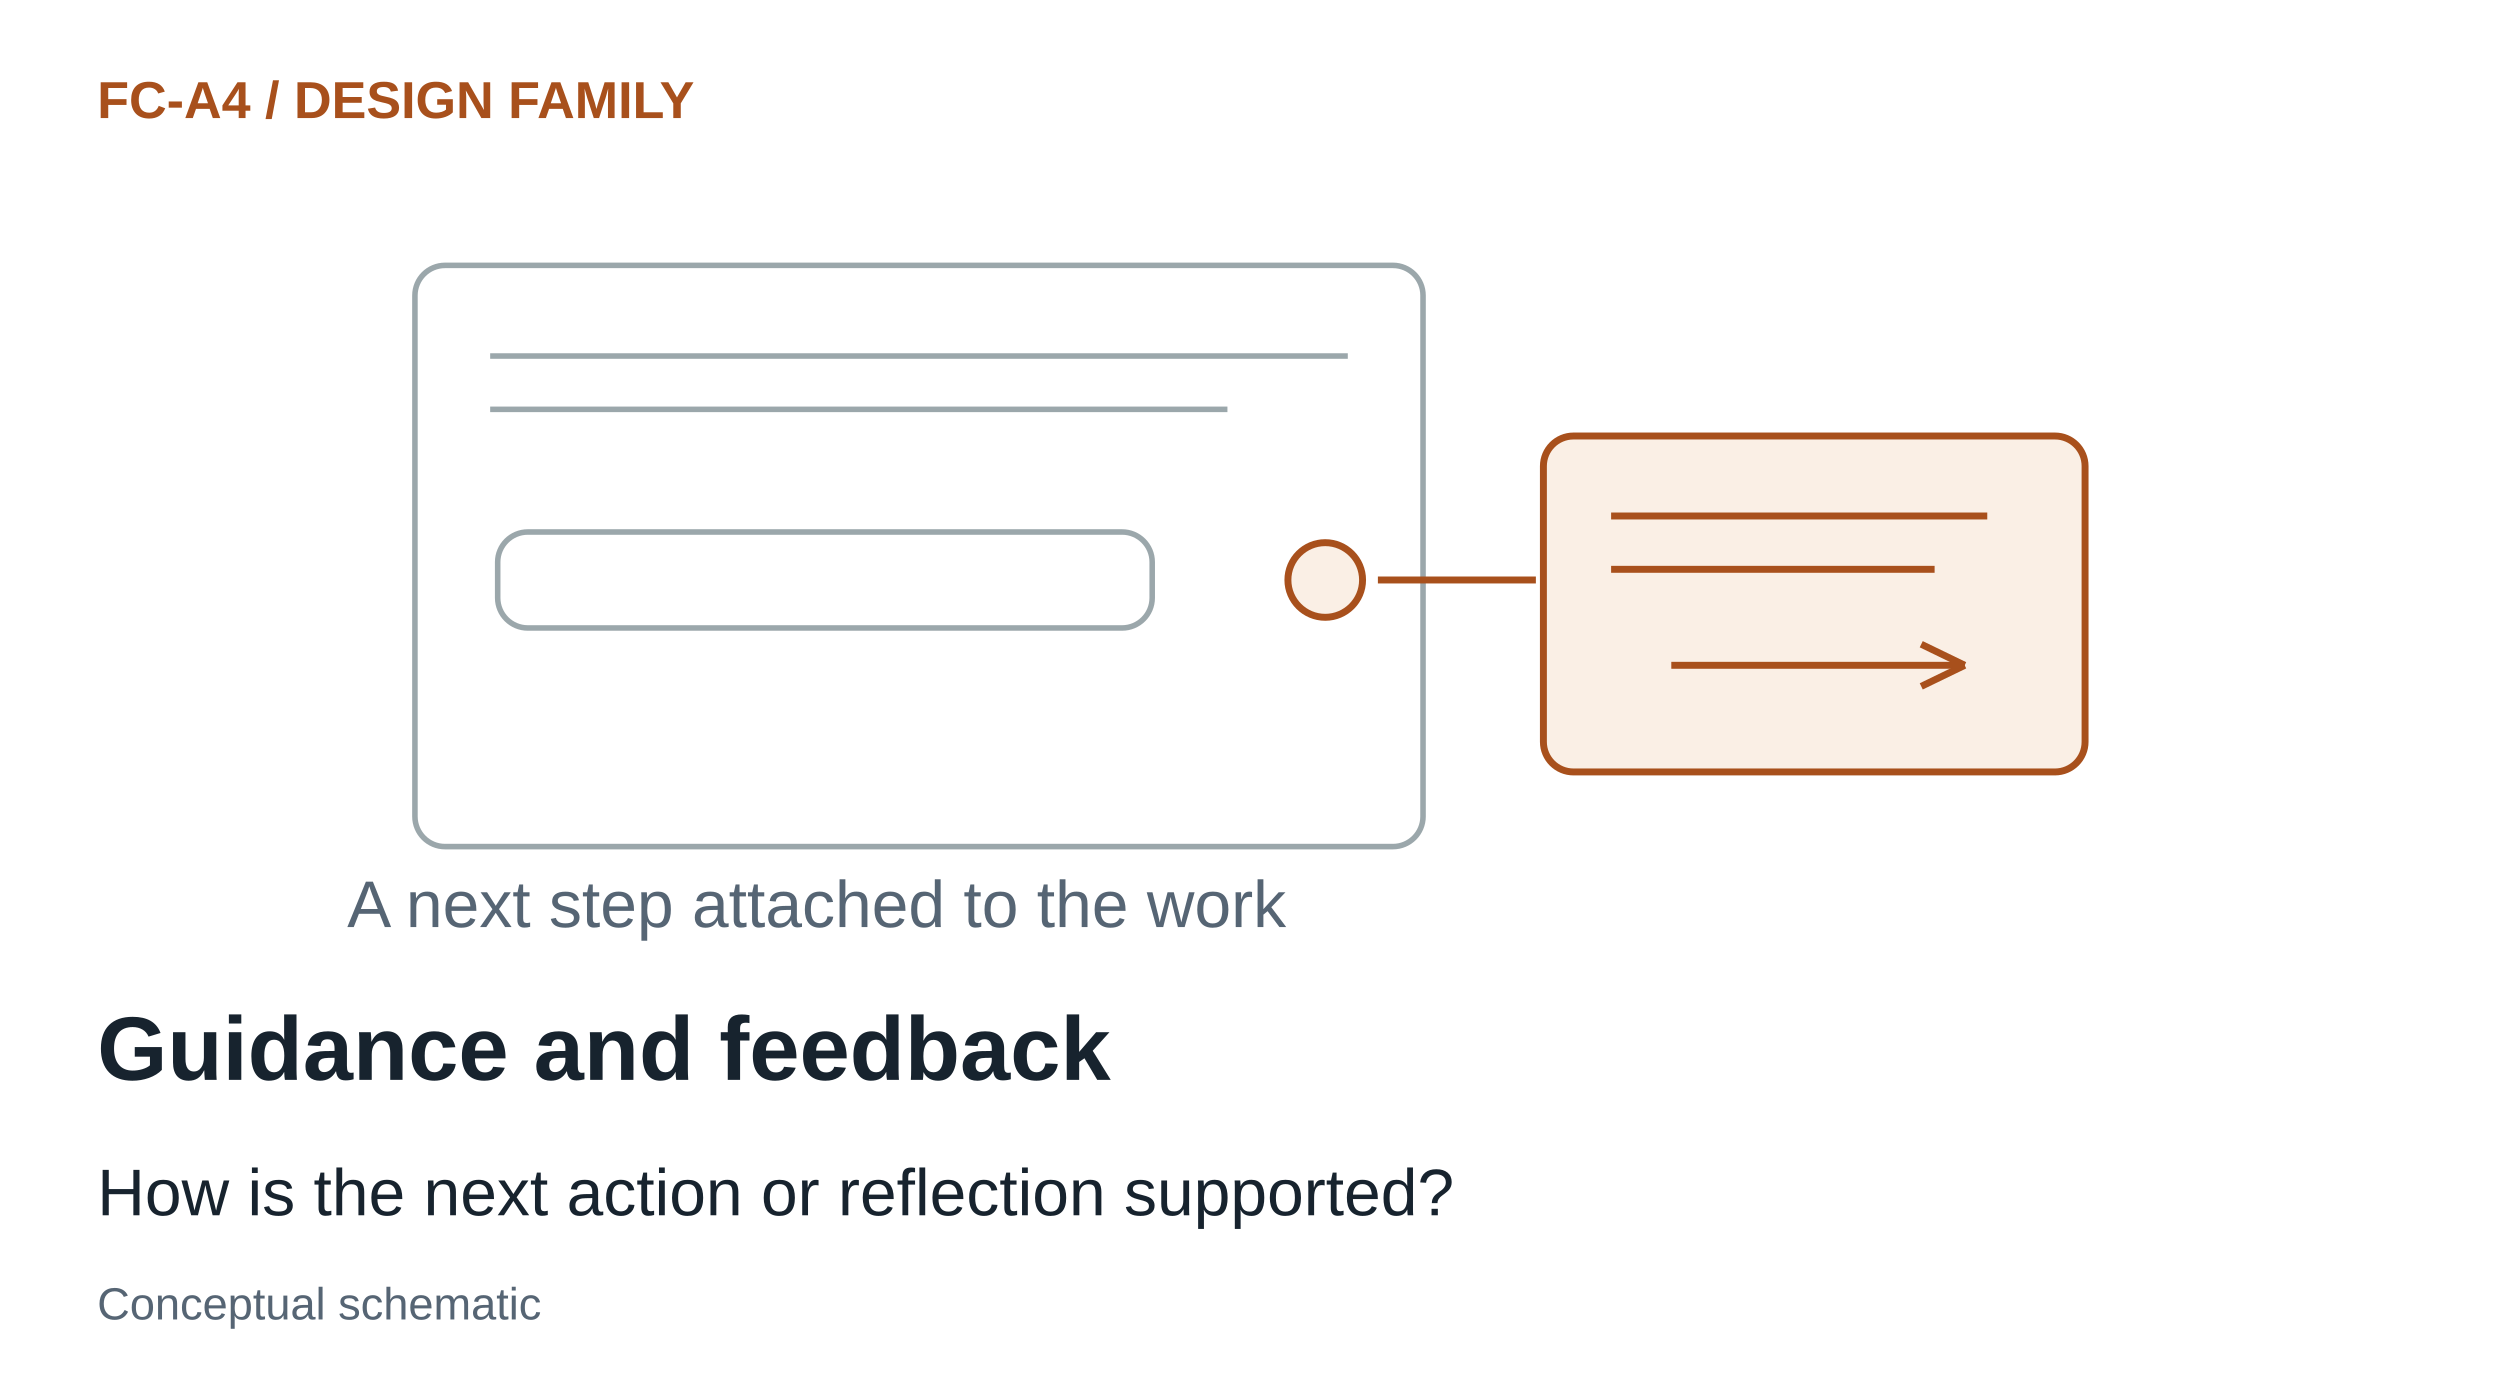
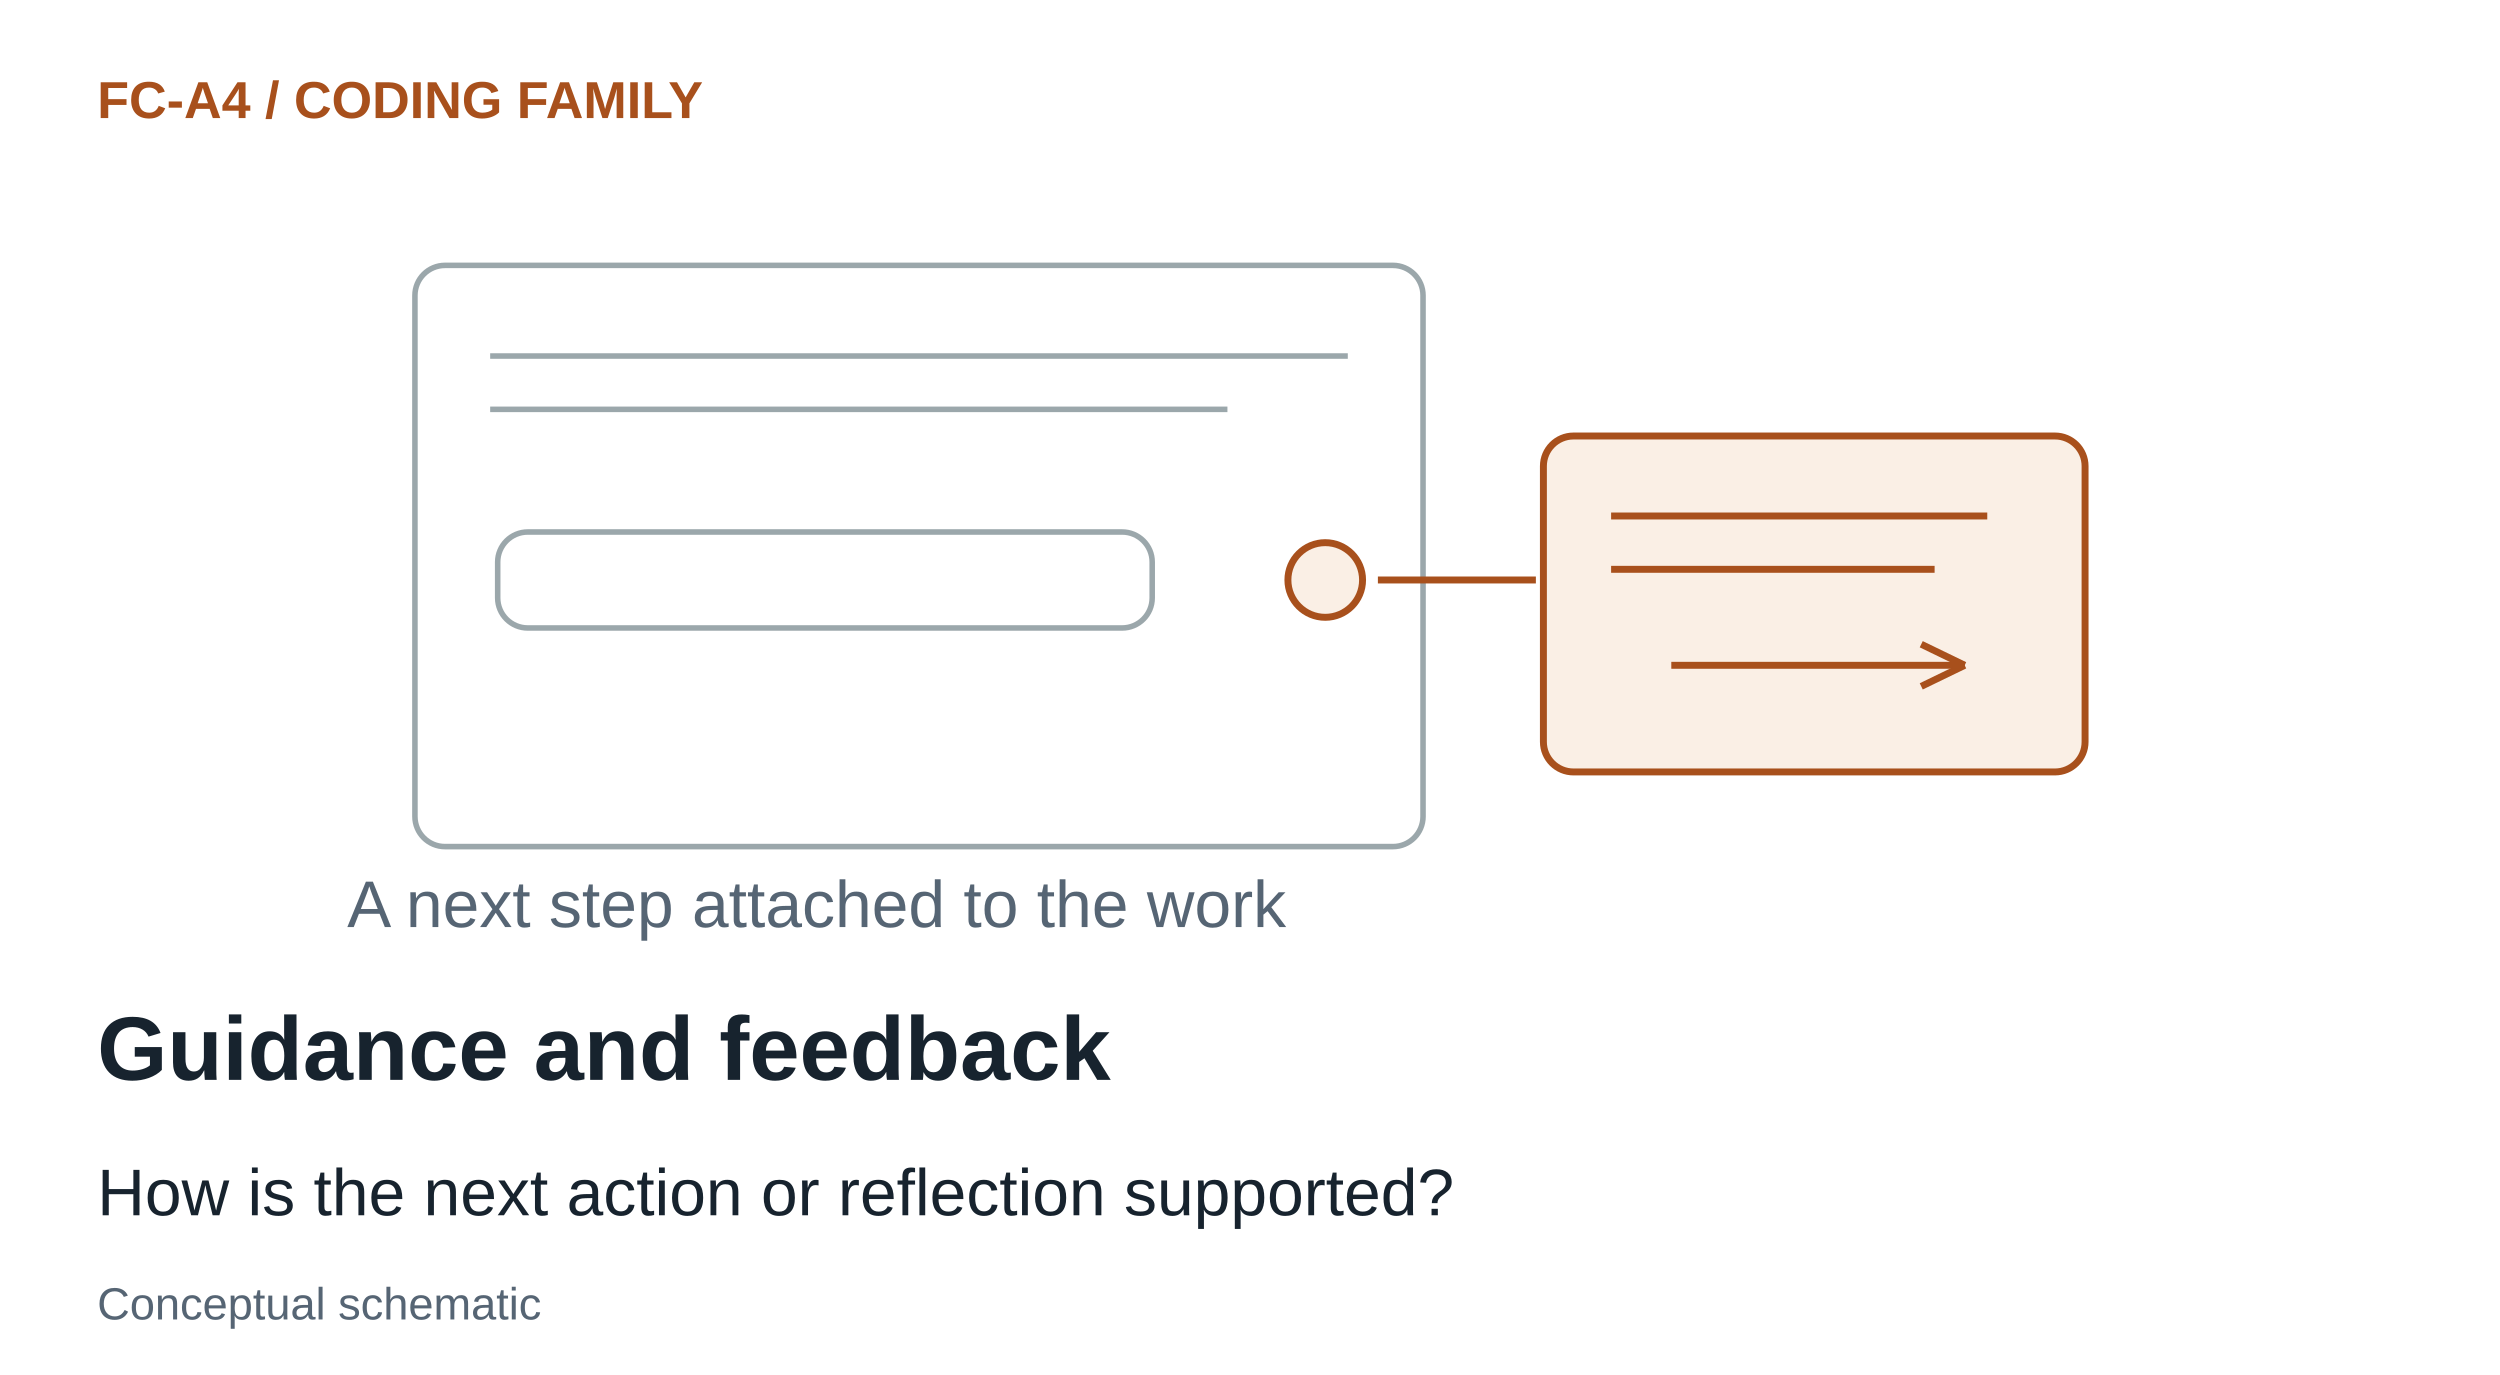
<svg xmlns="http://www.w3.org/2000/svg" width="720" height="396" viewBox="0 0 720 396" role="img" aria-labelledby="atlas-title atlas-description">
  <rect width="720" height="396" fill="white" />
  <rect x="0" y="0" width="720" height="390" rx="0" fill="#ffffff" stroke="none" stroke-width="1.5" />
  <text x="28" y="34" fill="#a8501c" font-family="Arial, Helvetica, sans-serif" font-size="15" font-weight="700">
-     <tspan x="28" dy="0">FC-A4 / DESIGN FAMILY</tspan>
+     <tspan x="28" dy="0">FC-A4 / CODING FAMILY</tspan>
  </text>
  <rect x="119.5" y="76.429" width="290.333" height="167.393" rx="8.667" fill="#ffffff" stroke="#9ba7ab" stroke-width="1.6" />
  <line x1="141.167" y1="102.536" x2="388.167" y2="102.536" stroke="#9ba7ab" stroke-width="1.6" />
  <line x1="141.167" y1="117.893" x2="353.5" y2="117.893" stroke="#9ba7ab" stroke-width="1.6" />
  <rect x="143.333" y="153.214" width="188.5" height="27.643" rx="8.667" fill="#ffffff" stroke="#9ba7ab" stroke-width="1.6" />
  <circle cx="381.667" cy="167.036" r="10.75" fill="#faefe5" stroke="#a8501c" stroke-width="2" />
  <rect x="444.5" y="125.571" width="156" height="96.75" rx="8.667" fill="#faefe5" stroke="#a8501c" stroke-width="2" />
  <line x1="396.833" y1="167.036" x2="442.333" y2="167.036" stroke="#a8501c" stroke-width="2" />
  <line x1="464" y1="148.607" x2="572.333" y2="148.607" stroke="#a8501c" stroke-width="2" />
  <line x1="464" y1="163.964" x2="557.167" y2="163.964" stroke="#a8501c" stroke-width="2" />
  <line x1="481.333" y1="191.607" x2="565.833" y2="191.607" stroke="#a8501c" stroke-width="2" />
  <line x1="565.833" y1="191.607" x2="553.316" y2="197.677" stroke="#a8501c" stroke-width="2" />
  <line x1="565.833" y1="191.607" x2="553.316" y2="185.537" stroke="#a8501c" stroke-width="2" />
  <text x="100" y="267" fill="#566574" font-family="Arial, Helvetica, sans-serif" font-size="19" font-weight="400">
    <tspan x="100" dy="0">A next step attached to the work</tspan>
  </text>
  <text x="28" y="311" fill="#17232e" font-family="Arial, Helvetica, sans-serif" font-size="26" font-weight="700">
    <tspan x="28" dy="0">Guidance and feedback</tspan>
  </text>
  <text x="28" y="350" fill="#17232e" font-family="Arial, Helvetica, sans-serif" font-size="19" font-weight="400">
    <tspan x="28" dy="0">How is the next action or reflection supported?</tspan>
  </text>
  <text x="28" y="380" fill="#566574" font-family="Arial, Helvetica, sans-serif" font-size="13" font-weight="400">
    <tspan x="28" dy="0">Conceptual schematic</tspan>
  </text>
  <a href="../../design-space-atlas.html#FC-A4" target="_top" aria-label="Guidance and feedback">
    <rect x="0" y="0" width="720" height="390" fill="transparent" pointer-events="all" />
  </a>
</svg>
